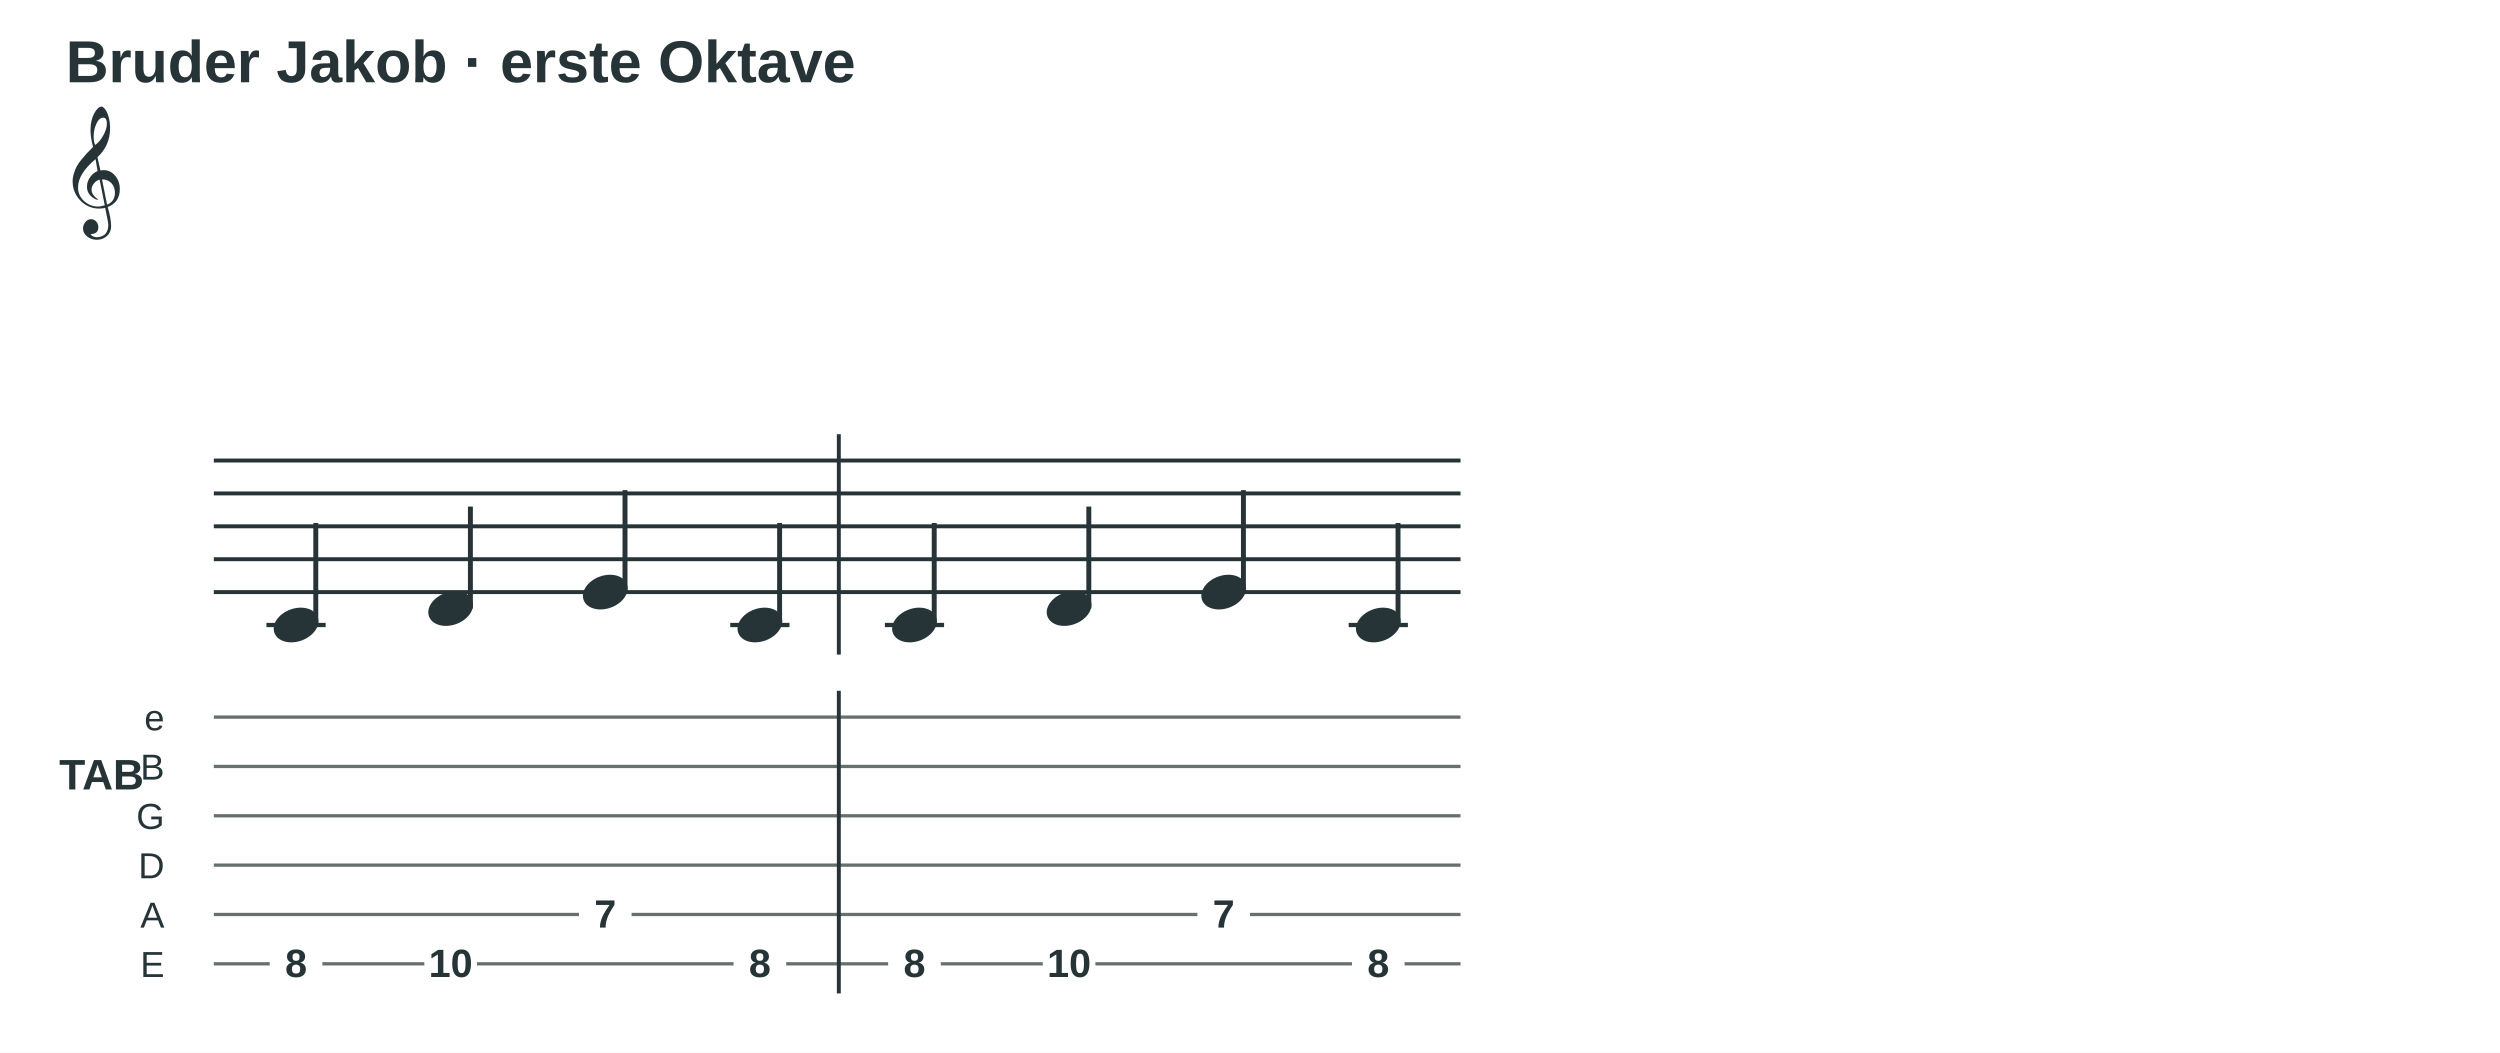
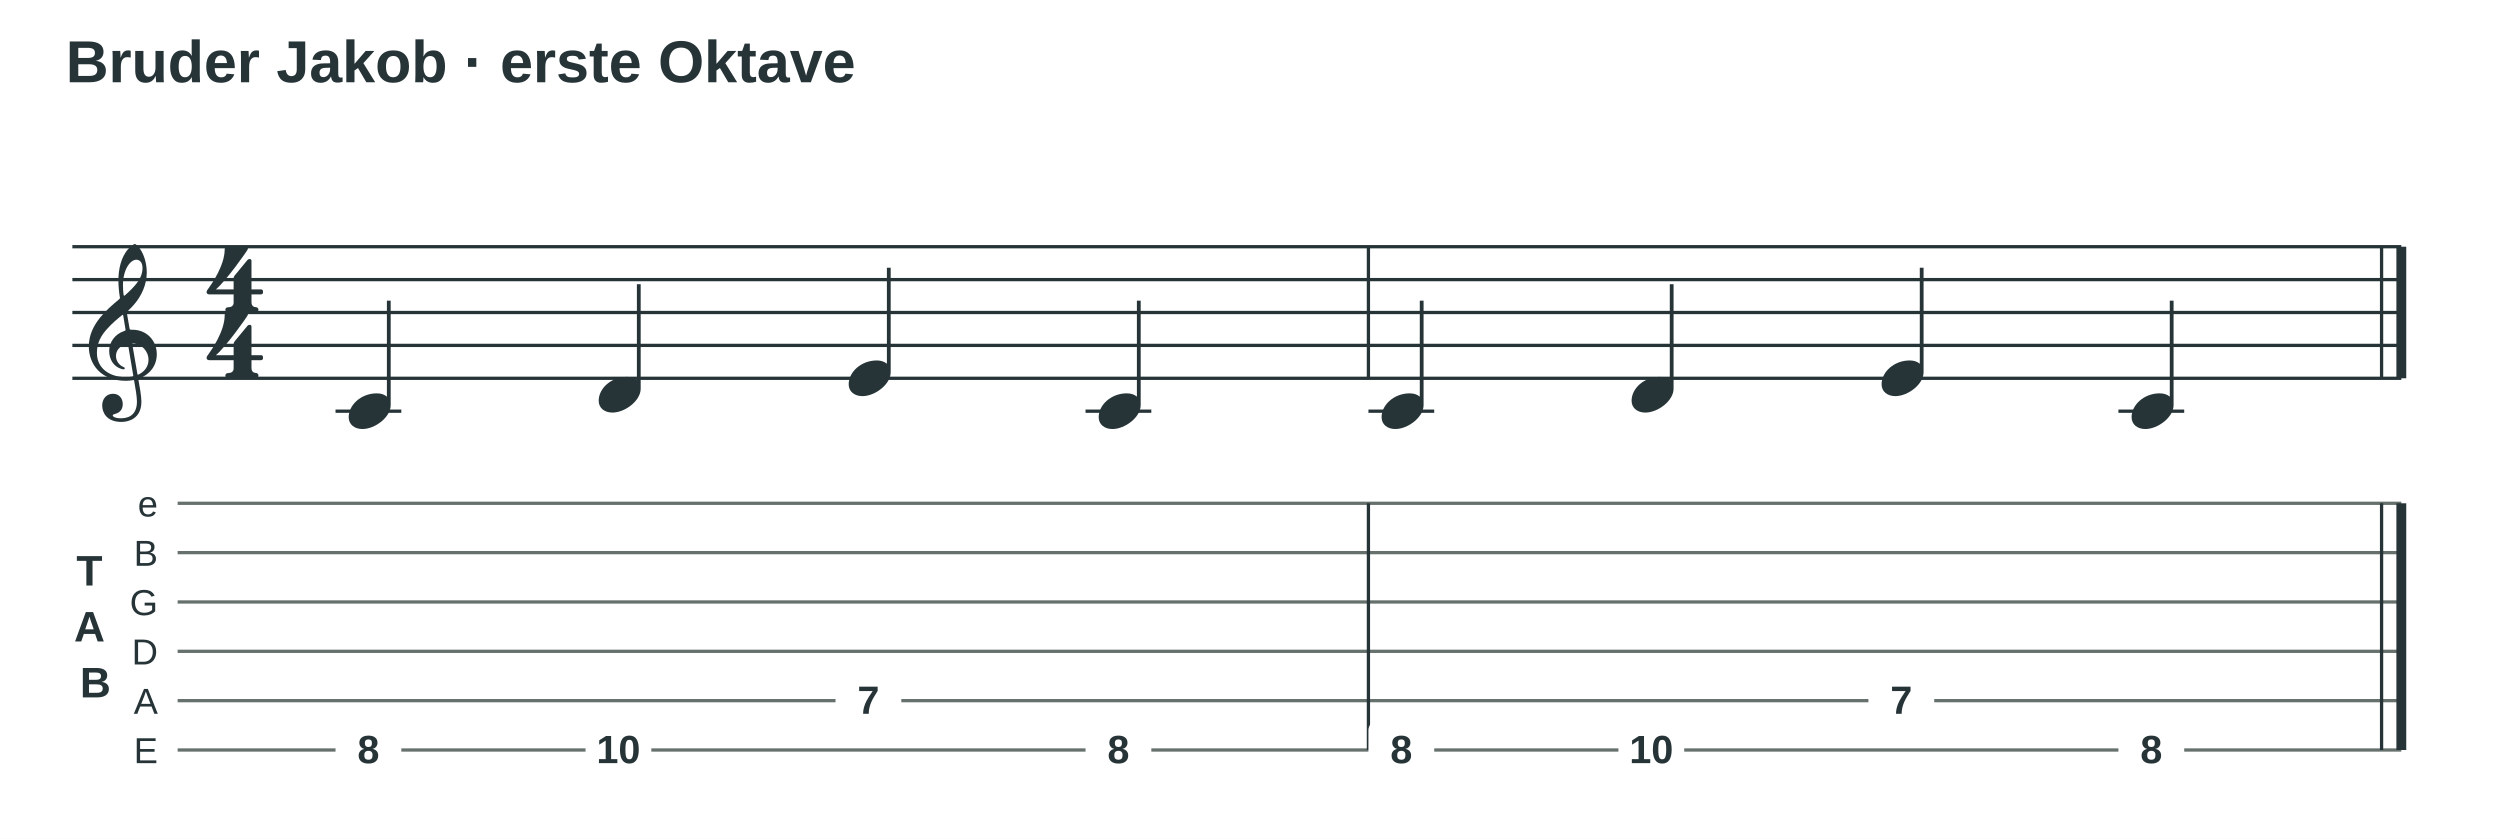
- <svg xmlns="http://www.w3.org/2000/svg" width="760" height="320" viewBox="0 0 760 320" role="img" aria-labelledby="title desc">
-   <rect width="100%" height="100%" fill="#fff" />
+ <svg xmlns="http://www.w3.org/2000/svg" width="760" height="255" viewBox="0 0 760 255" role="img" aria-labelledby="title desc">
+   <rect width="760" height="255" fill="#fff" />
  <text x="20" y="25" font-family="Arial,sans-serif" font-weight="700" font-size="18" fill="#263438">Bruder Jakob · erste Oktave</text>
-   <text x="18" y="63" font-family="serif" font-size="34" fill="#263438">𝄞</text>
-   <line x1="65" y1="140" x2="444" y2="140" stroke="#263438" stroke-width="1.2" />
-   <line x1="65" y1="150" x2="444" y2="150" stroke="#263438" stroke-width="1.2" />
-   <line x1="65" y1="160" x2="444" y2="160" stroke="#263438" stroke-width="1.2" />
-   <line x1="65" y1="170" x2="444" y2="170" stroke="#263438" stroke-width="1.2" />
-   <line x1="65" y1="180" x2="444" y2="180" stroke="#263438" stroke-width="1.2" />
-   <line x1="81" y1="190" x2="99" y2="190" stroke="#263438" stroke-width="1.3" />
-   <ellipse cx="90" cy="190" rx="7" ry="5" transform="rotate(-20 90 190)" fill="#263438" />
-   <path d="M96 190V159" stroke="#263438" stroke-width="1.5" />
-   <ellipse cx="137" cy="185" rx="7" ry="5" transform="rotate(-20 137 185)" fill="#263438" />
-   <path d="M143 185V154" stroke="#263438" stroke-width="1.5" />
-   <ellipse cx="184" cy="180" rx="7" ry="5" transform="rotate(-20 184 180)" fill="#263438" />
-   <path d="M190 180V149" stroke="#263438" stroke-width="1.5" />
-   <line x1="222" y1="190" x2="240" y2="190" stroke="#263438" stroke-width="1.3" />
-   <ellipse cx="231" cy="190" rx="7" ry="5" transform="rotate(-20 231 190)" fill="#263438" />
-   <path d="M237 190V159" stroke="#263438" stroke-width="1.5" />
-   <line x1="269" y1="190" x2="287" y2="190" stroke="#263438" stroke-width="1.3" />
-   <ellipse cx="278" cy="190" rx="7" ry="5" transform="rotate(-20 278 190)" fill="#263438" />
-   <path d="M284 190V159" stroke="#263438" stroke-width="1.5" />
-   <line x1="255" y1="132" x2="255" y2="199" stroke="#263438" stroke-width="1.2" />
-   <ellipse cx="325" cy="185" rx="7" ry="5" transform="rotate(-20 325 185)" fill="#263438" />
-   <path d="M331 185V154" stroke="#263438" stroke-width="1.5" />
-   <ellipse cx="372" cy="180" rx="7" ry="5" transform="rotate(-20 372 180)" fill="#263438" />
-   <path d="M378 180V149" stroke="#263438" stroke-width="1.5" />
-   <line x1="410" y1="190" x2="428" y2="190" stroke="#263438" stroke-width="1.3" />
-   <ellipse cx="419" cy="190" rx="7" ry="5" transform="rotate(-20 419 190)" fill="#263438" />
-   <path d="M425 190V159" stroke="#263438" stroke-width="1.5" />
-   <line x1="65" y1="218" x2="444" y2="218" stroke="#66716d" stroke-width="1" />
-   <text x="50" y="222" text-anchor="end" font-family="Arial,sans-serif" font-size="11" fill="#263438">e</text>
-   <line x1="65" y1="233" x2="444" y2="233" stroke="#66716d" stroke-width="1" />
-   <text x="50" y="237" text-anchor="end" font-family="Arial,sans-serif" font-size="11" fill="#263438">B</text>
-   <line x1="65" y1="248" x2="444" y2="248" stroke="#66716d" stroke-width="1" />
-   <text x="50" y="252" text-anchor="end" font-family="Arial,sans-serif" font-size="11" fill="#263438">G</text>
-   <line x1="65" y1="263" x2="444" y2="263" stroke="#66716d" stroke-width="1" />
-   <text x="50" y="267" text-anchor="end" font-family="Arial,sans-serif" font-size="11" fill="#263438">D</text>
-   <line x1="65" y1="278" x2="444" y2="278" stroke="#66716d" stroke-width="1" />
-   <text x="50" y="282" text-anchor="end" font-family="Arial,sans-serif" font-size="11" fill="#263438">A</text>
-   <line x1="65" y1="293" x2="444" y2="293" stroke="#66716d" stroke-width="1" />
-   <text x="50" y="297" text-anchor="end" font-family="Arial,sans-serif" font-size="11" fill="#263438">E</text>
-   <text x="18" y="240" font-family="Arial,sans-serif" font-weight="700" font-size="13" fill="#263438">TAB</text>
-   <rect x="82" y="285" width="16" height="16" fill="#fff" />
-   <text x="90" y="297" text-anchor="middle" font-family="Arial,sans-serif" font-size="12" font-weight="700" fill="#263438">8</text>
-   <rect x="129" y="285" width="16" height="16" fill="#fff" />
-   <text x="137" y="297" text-anchor="middle" font-family="Arial,sans-serif" font-size="12" font-weight="700" fill="#263438">10</text>
-   <rect x="176" y="270" width="16" height="16" fill="#fff" />
-   <text x="184" y="282" text-anchor="middle" font-family="Arial,sans-serif" font-size="12" font-weight="700" fill="#263438">7</text>
-   <rect x="223" y="285" width="16" height="16" fill="#fff" />
-   <text x="231" y="297" text-anchor="middle" font-family="Arial,sans-serif" font-size="12" font-weight="700" fill="#263438">8</text>
-   <rect x="270" y="285" width="16" height="16" fill="#fff" />
-   <text x="278" y="297" text-anchor="middle" font-family="Arial,sans-serif" font-size="12" font-weight="700" fill="#263438">8</text>
-   <line x1="255" y1="210" x2="255" y2="302" stroke="#263438" stroke-width="1.2" />
-   <rect x="317" y="285" width="16" height="16" fill="#fff" />
-   <text x="325" y="297" text-anchor="middle" font-family="Arial,sans-serif" font-size="12" font-weight="700" fill="#263438">10</text>
-   <rect x="364" y="270" width="16" height="16" fill="#fff" />
-   <text x="372" y="282" text-anchor="middle" font-family="Arial,sans-serif" font-size="12" font-weight="700" fill="#263438">7</text>
-   <rect x="411" y="285" width="16" height="16" fill="#fff" />
-   <text x="419" y="297" text-anchor="middle" font-family="Arial,sans-serif" font-size="12" font-weight="700" fill="#263438">8</text>
+   <defs>
+     <path id="quarter" d="M24.2 49.2 C22.6 50.6 20.4 51.3 17.8 51.3 C7.9 51.3 0 44 0 36.2 C0 31.5 3.8 28.7 8.7 28.7 C16.7 28.7 26.6 36.2 26.6 43.8 L26.6 110 L24.2 110 Z" />
+     <path id="time-four" data-smufl="E084" d="M14.48 -2.96 L14.48 5.6 C14.48 5.92 14.44 6.28 14 6.28 C13.64 6.28 13.44 6.2 13.2 5.92 L9.4 1.32 C9.24 1.12 9.04 0.88 9.04 0.4 L9.04 -2.96 L3.64 -2.96 C6.84 -0.24 13.24 8.84 13.36 9.28 C13.36 9.36 13.4 9.4 13.4 9.48 C13.4 9.8 13.12 10.04 12.8 10.04 C12.44 10.04 10.8 9.96 10.08 9.96 C9.36 9.96 7.56 10.04 7.24 10.04 C6.88 10.04 6.32 9.92 6.32 9.28 C6.32 4.32 2.4 -1.24 1.2 -2.92 L0.96 -3.24 C0.96 -3.28 0.92 -3.32 0.92 -3.36 C0.84 -3.52 0.8 -3.68 0.8 -3.8 C0.8 -4.2 1.12 -4.48 1.6 -4.48 L9.04 -4.48 L9.04 -7 C9.04 -8.08 8.16 -8.4 7.44 -8.4 C6.8 -8.4 6.52 -8.76 6.52 -9.16 C6.52 -9.56 6.68 -10 7.28 -10 L15.8 -10 C16.2 -10 16.6 -9.72 16.6 -9.16 C16.6 -8.6 16.12 -8.36 15.72 -8.36 C15.32 -8.36 14.48 -8.12 14.48 -6.84 L14.48 -4.48 L17.4 -4.48 C17.8 -4.48 18 -4.2 18 -3.72 C18 -3.24 17.84 -2.96 17.4 -2.96 Z" />
+   </defs>
+   <g transform="translate(0 -65)">
+     <g fill="none" stroke="#263438">
+       <path d="M22 140H730 M22 150H730 M22 160H730 M22 170H730 M22 180H730" />
+       <path d="M416 140v40 M724 140v40" />
+       <path d="M730 140v40" stroke-width="3" />
+     </g>
+     <g fill="#263438">
+       <path data-smufl="E050" transform="translate(27 173) scale(.77 -.77)" d="M15.04 16.6 C14.96 17.08 15.04 17.12 15.28 17.36 C15.92 17.96 16.76 18.8 17.52 19.64 C20.88 23.32 22.88 28.08 22.88 32.6 C22.88 36.08 21.92 39.52 20.28 41.92 C19.68 42.8 18.64 43.92 18.2 43.92 C17.64 43.92 16.4 42.88 15.6 42 C12.64 38.72 11.68 33.72 11.68 29.56 C11.68 27.24 11.96 24.64 12.24 23 C12.32 22.52 12.36 22.44 11.88 22.04 C9.32 19.92 6.56 17.48 4.48 14.92 C1.72 11.48 0 7.76 0 3.48 C0 -3.48 4.76 -10.08 14.56 -10.08 C15.48 -10.08 16.52 -10 17.32 -9.84 C17.76 -9.76 17.84 -9.72 17.92 -10.2 C18.4 -12.88 19 -16.36 19 -18.24 C19 -24.16 15 -24.88 12.64 -24.88 C10.48 -24.88 9.44 -24.24 9.44 -23.72 C9.44 -23.44 9.8 -23.32 10.72 -23.04 C11.96 -22.68 13.4 -21.6 13.4 -19.28 C13.4 -17.08 12 -15.2 9.56 -15.2 C6.88 -15.2 5.28 -17.32 5.28 -19.8 C5.28 -22.4 6.84 -26.32 12.88 -26.32 C15.56 -26.32 20.76 -25.12 20.76 -18.32 C20.76 -16.04 20.04 -12.24 19.6 -9.76 C19.52 -9.28 19.56 -9.32 20.12 -9.08 C24.16 -7.48 26.84 -4.08 26.84 0.44 C26.84 5.56 23.08 10.08 17.2 10.08 C16.16 10.08 16.16 10.08 16.04 10.8 Z M18.8 37.72 C20.12 37.72 21.2 36.64 21.2 34.44 C21.2 31.68 19.88 29.12 16.76 26 C16.12 25.36 15.16 24.44 14.24 23.64 C13.96 23.4 13.8 23.44 13.72 23.96 C13.56 25 13.48 26.36 13.48 27.64 C13.48 33.88 16.36 37.72 18.8 37.72 Z M14.44 10.48 C14.56 9.72 14.56 9.76 13.84 9.52 C10.32 8.32 8.04 5.16 8.04 1.76 C8.04 -1.84 9.92 -4.4 12.64 -5.32 C12.96 -5.44 13.44 -5.56 13.72 -5.56 C14.04 -5.56 14.2 -5.36 14.2 -5.12 C14.2 -4.84 13.88 -4.72 13.6 -4.6 C11.92 -3.88 10.72 -2.16 10.72 -0.32 C10.72 1.96 12.28 3.68 14.72 4.36 C15.36 4.52 15.44 4.48 15.52 4.04 L17.52 -7.88 C17.6 -8.32 17.56 -8.32 16.96 -8.44 C16.32 -8.56 15.52 -8.64 14.72 -8.64 C7.72 -8.64 3.2 -4.76 3.2 0.8 C3.2 3.16 3.6 6.32 6.92 10.08 C9.32 12.76 11.16 14.24 13.04 15.76 C13.44 16.08 13.52 16.04 13.6 15.6 Z M17.2 4.12 C17.12 4.6 17.16 4.72 17.64 4.68 C20.88 4.4 23.56 1.68 23.56 -1.84 C23.56 -4.36 22.04 -6.4 19.8 -7.52 C19.32 -7.76 19.24 -7.76 19.16 -7.28 Z" />
+       <use href="#time-four" transform="translate(62 150.02) scale(.998 -.998)" fill="#263438" />
+       <use href="#time-four" transform="translate(62 170.02) scale(.998 -.998)" fill="#263438" />
+     </g>
+     <path d="M54 218H730 M54 233H730 M54 248H730 M54 263H730 M54 278H730 M54 293H730" fill="none" stroke="#66716d" />
+     <path d="M416 218v75 M724 218v75" fill="none" stroke="#263438" />
+     <path d="M730 218v75" fill="none" stroke="#263438" stroke-width="3" />
+     <text x="29" text-anchor="middle" font-family="Arial,sans-serif" font-weight="700" font-size="13" fill="#263438" aria-label="TAB">
+       <tspan x="29" y="243">T</tspan>
+       <tspan x="29" y="260">A</tspan>
+       <tspan x="29" y="277">B</tspan>
+     </text>
+     <g fill="#263438" font-family="Arial,sans-serif" font-size="11" text-anchor="end">
+       <text x="48" y="222">e</text>
+       <text x="48" y="237">B</text>
+       <text x="48" y="252">G</text>
+       <text x="48" y="267">D</text>
+       <text x="48" y="282">A</text>
+       <text x="48" y="297">E</text>
+     </g>
+     <g data-bar="1" data-onset="0" data-duration="1">
+       <path d="M102 190h20" stroke="#263438" />
+       <use href="#quarter" transform="translate(106 209.2) scale(.48 -.48)" fill="#263438" />
+       <rect x="102" y="284" width="20" height="15" rx="3" fill="#fff" />
+       <text x="112" y="297" text-anchor="middle" font-family="Arial,sans-serif" font-size="12" font-weight="700" fill="#263438">8</text>
+     </g>
+     <g data-bar="1" data-onset="1" data-duration="1">
+       <use href="#quarter" transform="translate(182 204.2) scale(.48 -.48)" fill="#263438" />
+       <rect x="178" y="284" width="20" height="15" rx="3" fill="#fff" />
+       <text x="188" y="297" text-anchor="middle" font-family="Arial,sans-serif" font-size="12" font-weight="700" fill="#263438">10</text>
+     </g>
+     <g data-bar="1" data-onset="2" data-duration="1">
+       <use href="#quarter" transform="translate(258 199.2) scale(.48 -.48)" fill="#263438" />
+       <rect x="254" y="269" width="20" height="15" rx="3" fill="#fff" />
+       <text x="264" y="282" text-anchor="middle" font-family="Arial,sans-serif" font-size="12" font-weight="700" fill="#263438">7</text>
+     </g>
+     <g data-bar="1" data-onset="3" data-duration="1">
+       <path d="M330 190h20" stroke="#263438" />
+       <use href="#quarter" transform="translate(334 209.2) scale(.48 -.48)" fill="#263438" />
+       <rect x="330" y="284" width="20" height="15" rx="3" fill="#fff" />
+       <text x="340" y="297" text-anchor="middle" font-family="Arial,sans-serif" font-size="12" font-weight="700" fill="#263438">8</text>
+     </g>
+     <g data-bar="2" data-onset="0" data-duration="1">
+       <path d="M416 190h20" stroke="#263438" />
+       <use href="#quarter" transform="translate(420 209.2) scale(.48 -.48)" fill="#263438" />
+       <rect x="416" y="284" width="20" height="15" rx="3" fill="#fff" />
+       <text x="426" y="297" text-anchor="middle" font-family="Arial,sans-serif" font-size="12" font-weight="700" fill="#263438">8</text>
+     </g>
+     <g data-bar="2" data-onset="1" data-duration="1">
+       <use href="#quarter" transform="translate(496 204.2) scale(.48 -.48)" fill="#263438" />
+       <rect x="492" y="284" width="20" height="15" rx="3" fill="#fff" />
+       <text x="502" y="297" text-anchor="middle" font-family="Arial,sans-serif" font-size="12" font-weight="700" fill="#263438">10</text>
+     </g>
+     <g data-bar="2" data-onset="2" data-duration="1">
+       <use href="#quarter" transform="translate(572 199.2) scale(.48 -.48)" fill="#263438" />
+       <rect x="568" y="269" width="20" height="15" rx="3" fill="#fff" />
+       <text x="578" y="282" text-anchor="middle" font-family="Arial,sans-serif" font-size="12" font-weight="700" fill="#263438">7</text>
+     </g>
+     <g data-bar="2" data-onset="3" data-duration="1">
+       <path d="M644 190h20" stroke="#263438" />
+       <use href="#quarter" transform="translate(648 209.2) scale(.48 -.48)" fill="#263438" />
+       <rect x="644" y="284" width="20" height="15" rx="3" fill="#fff" />
+       <text x="654" y="297" text-anchor="middle" font-family="Arial,sans-serif" font-size="12" font-weight="700" fill="#263438">8</text>
+     </g>
+   </g>
</svg>
